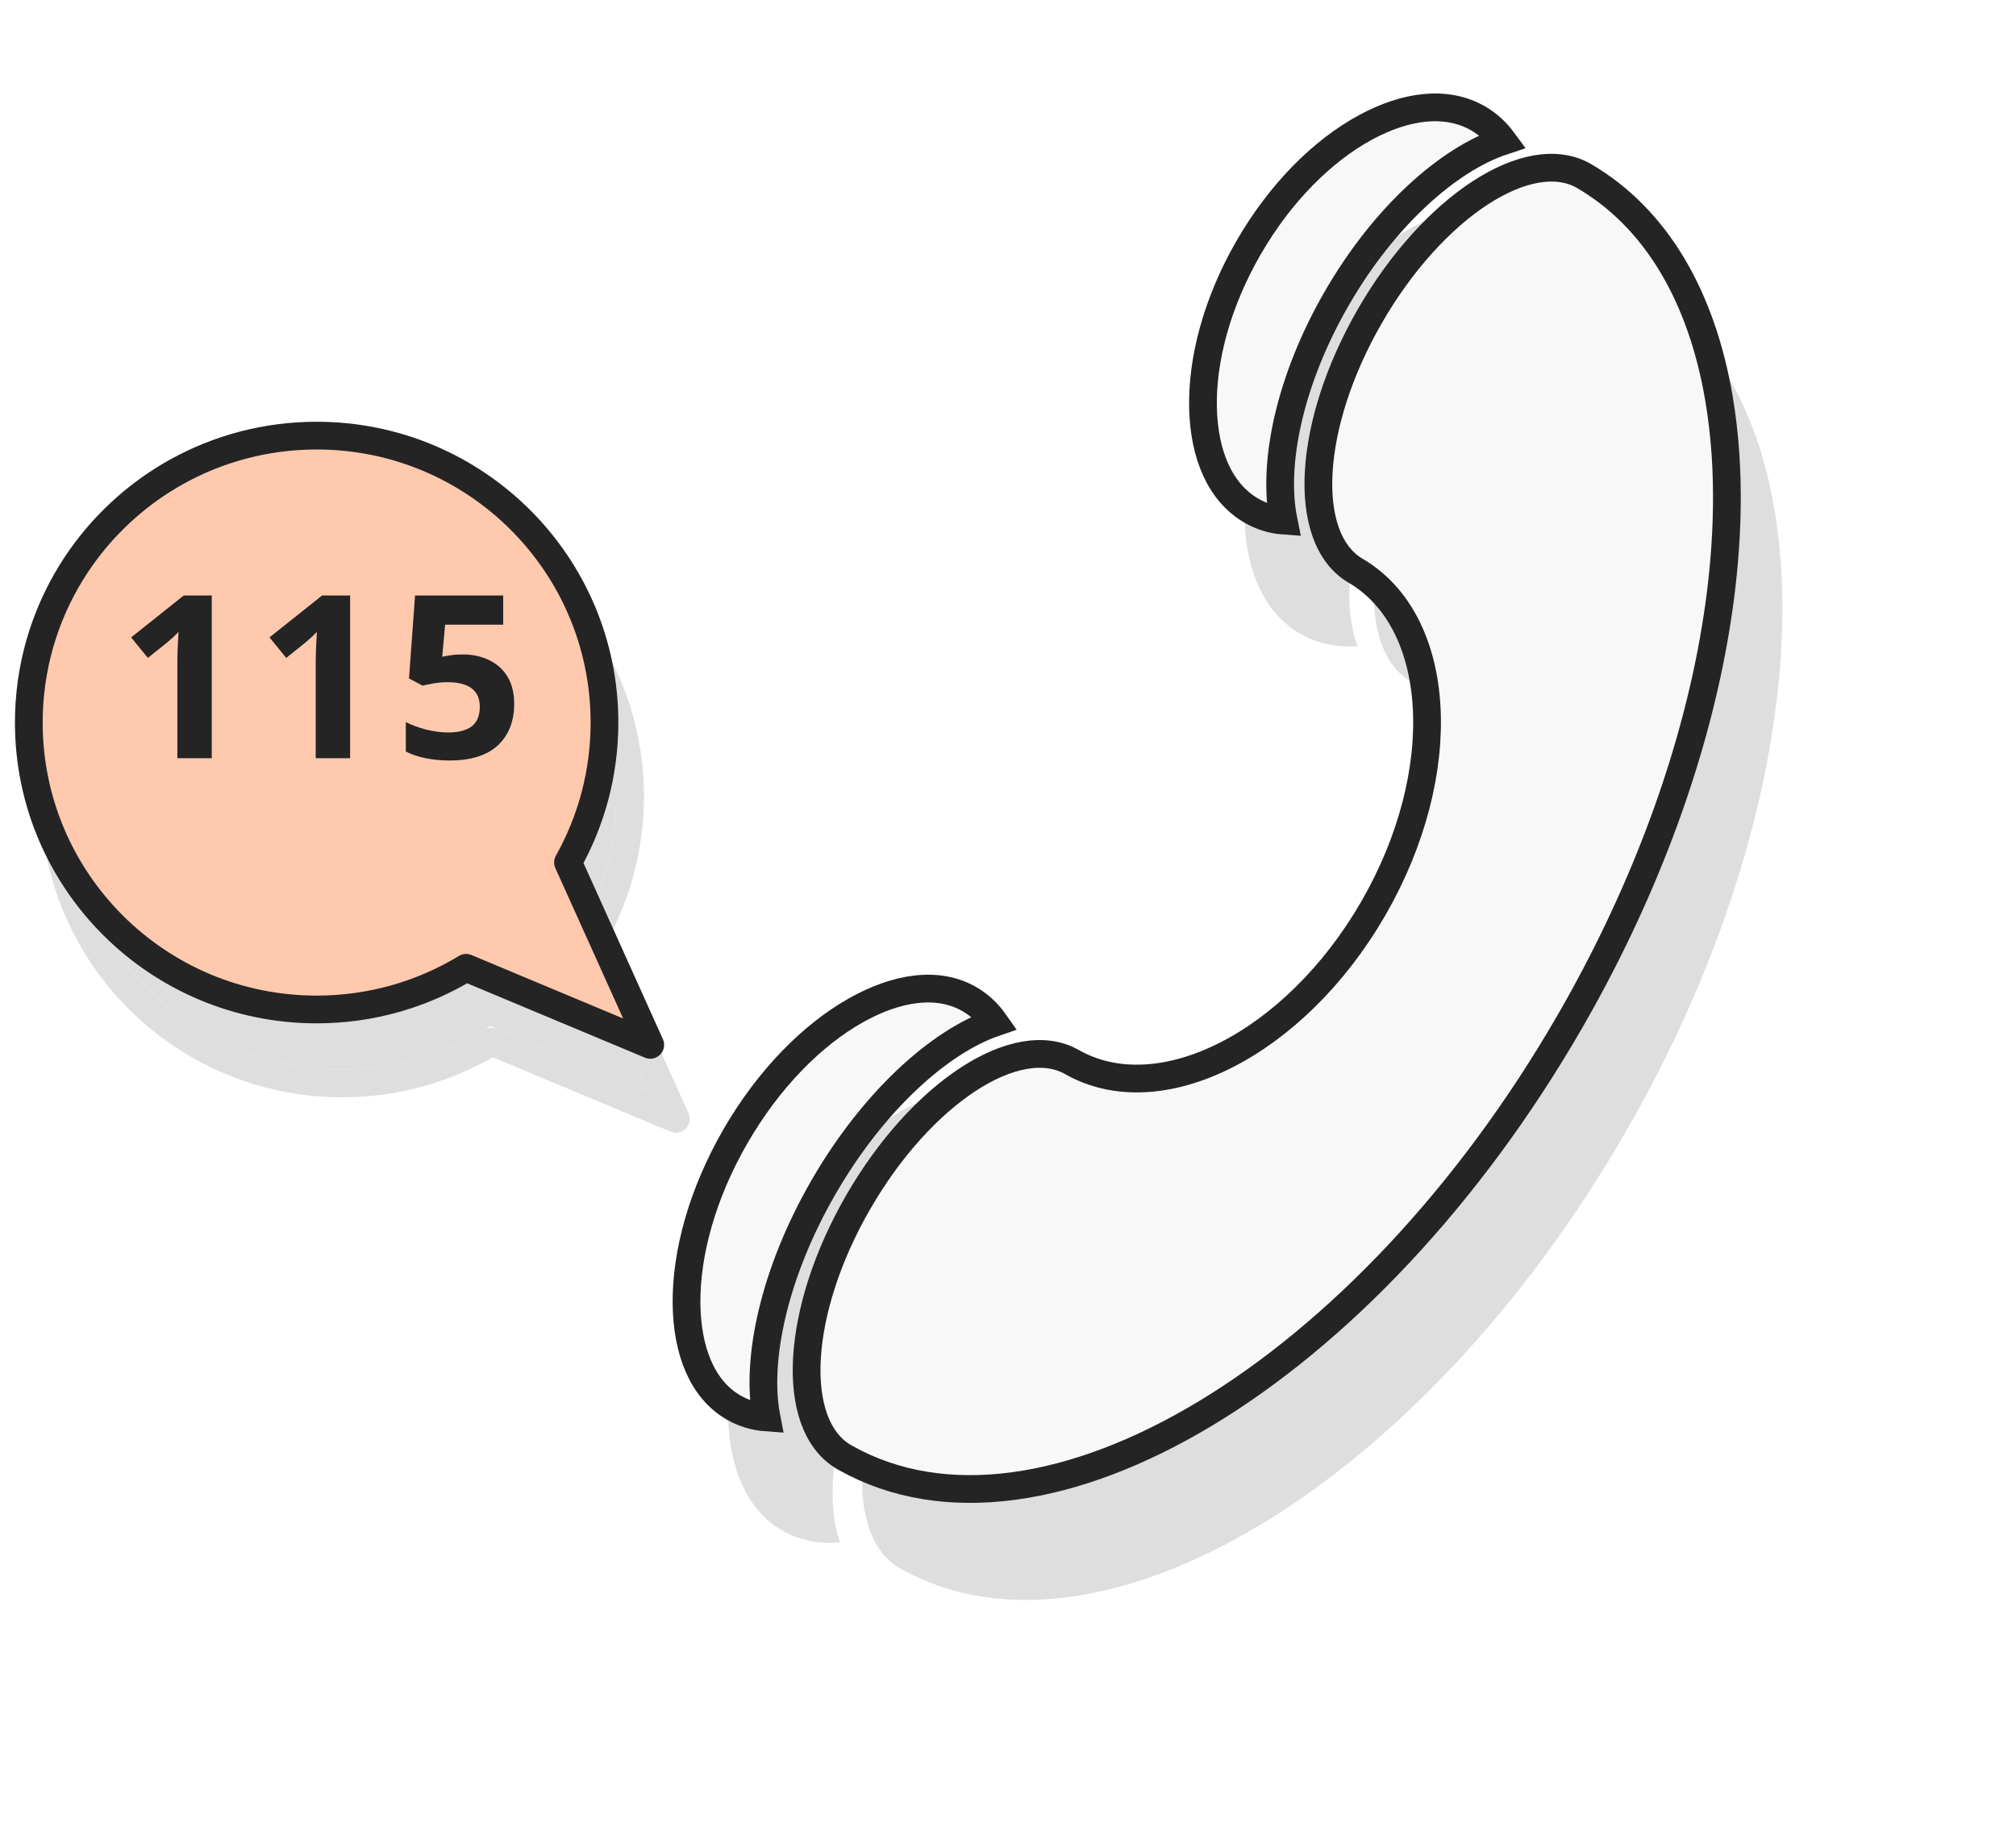
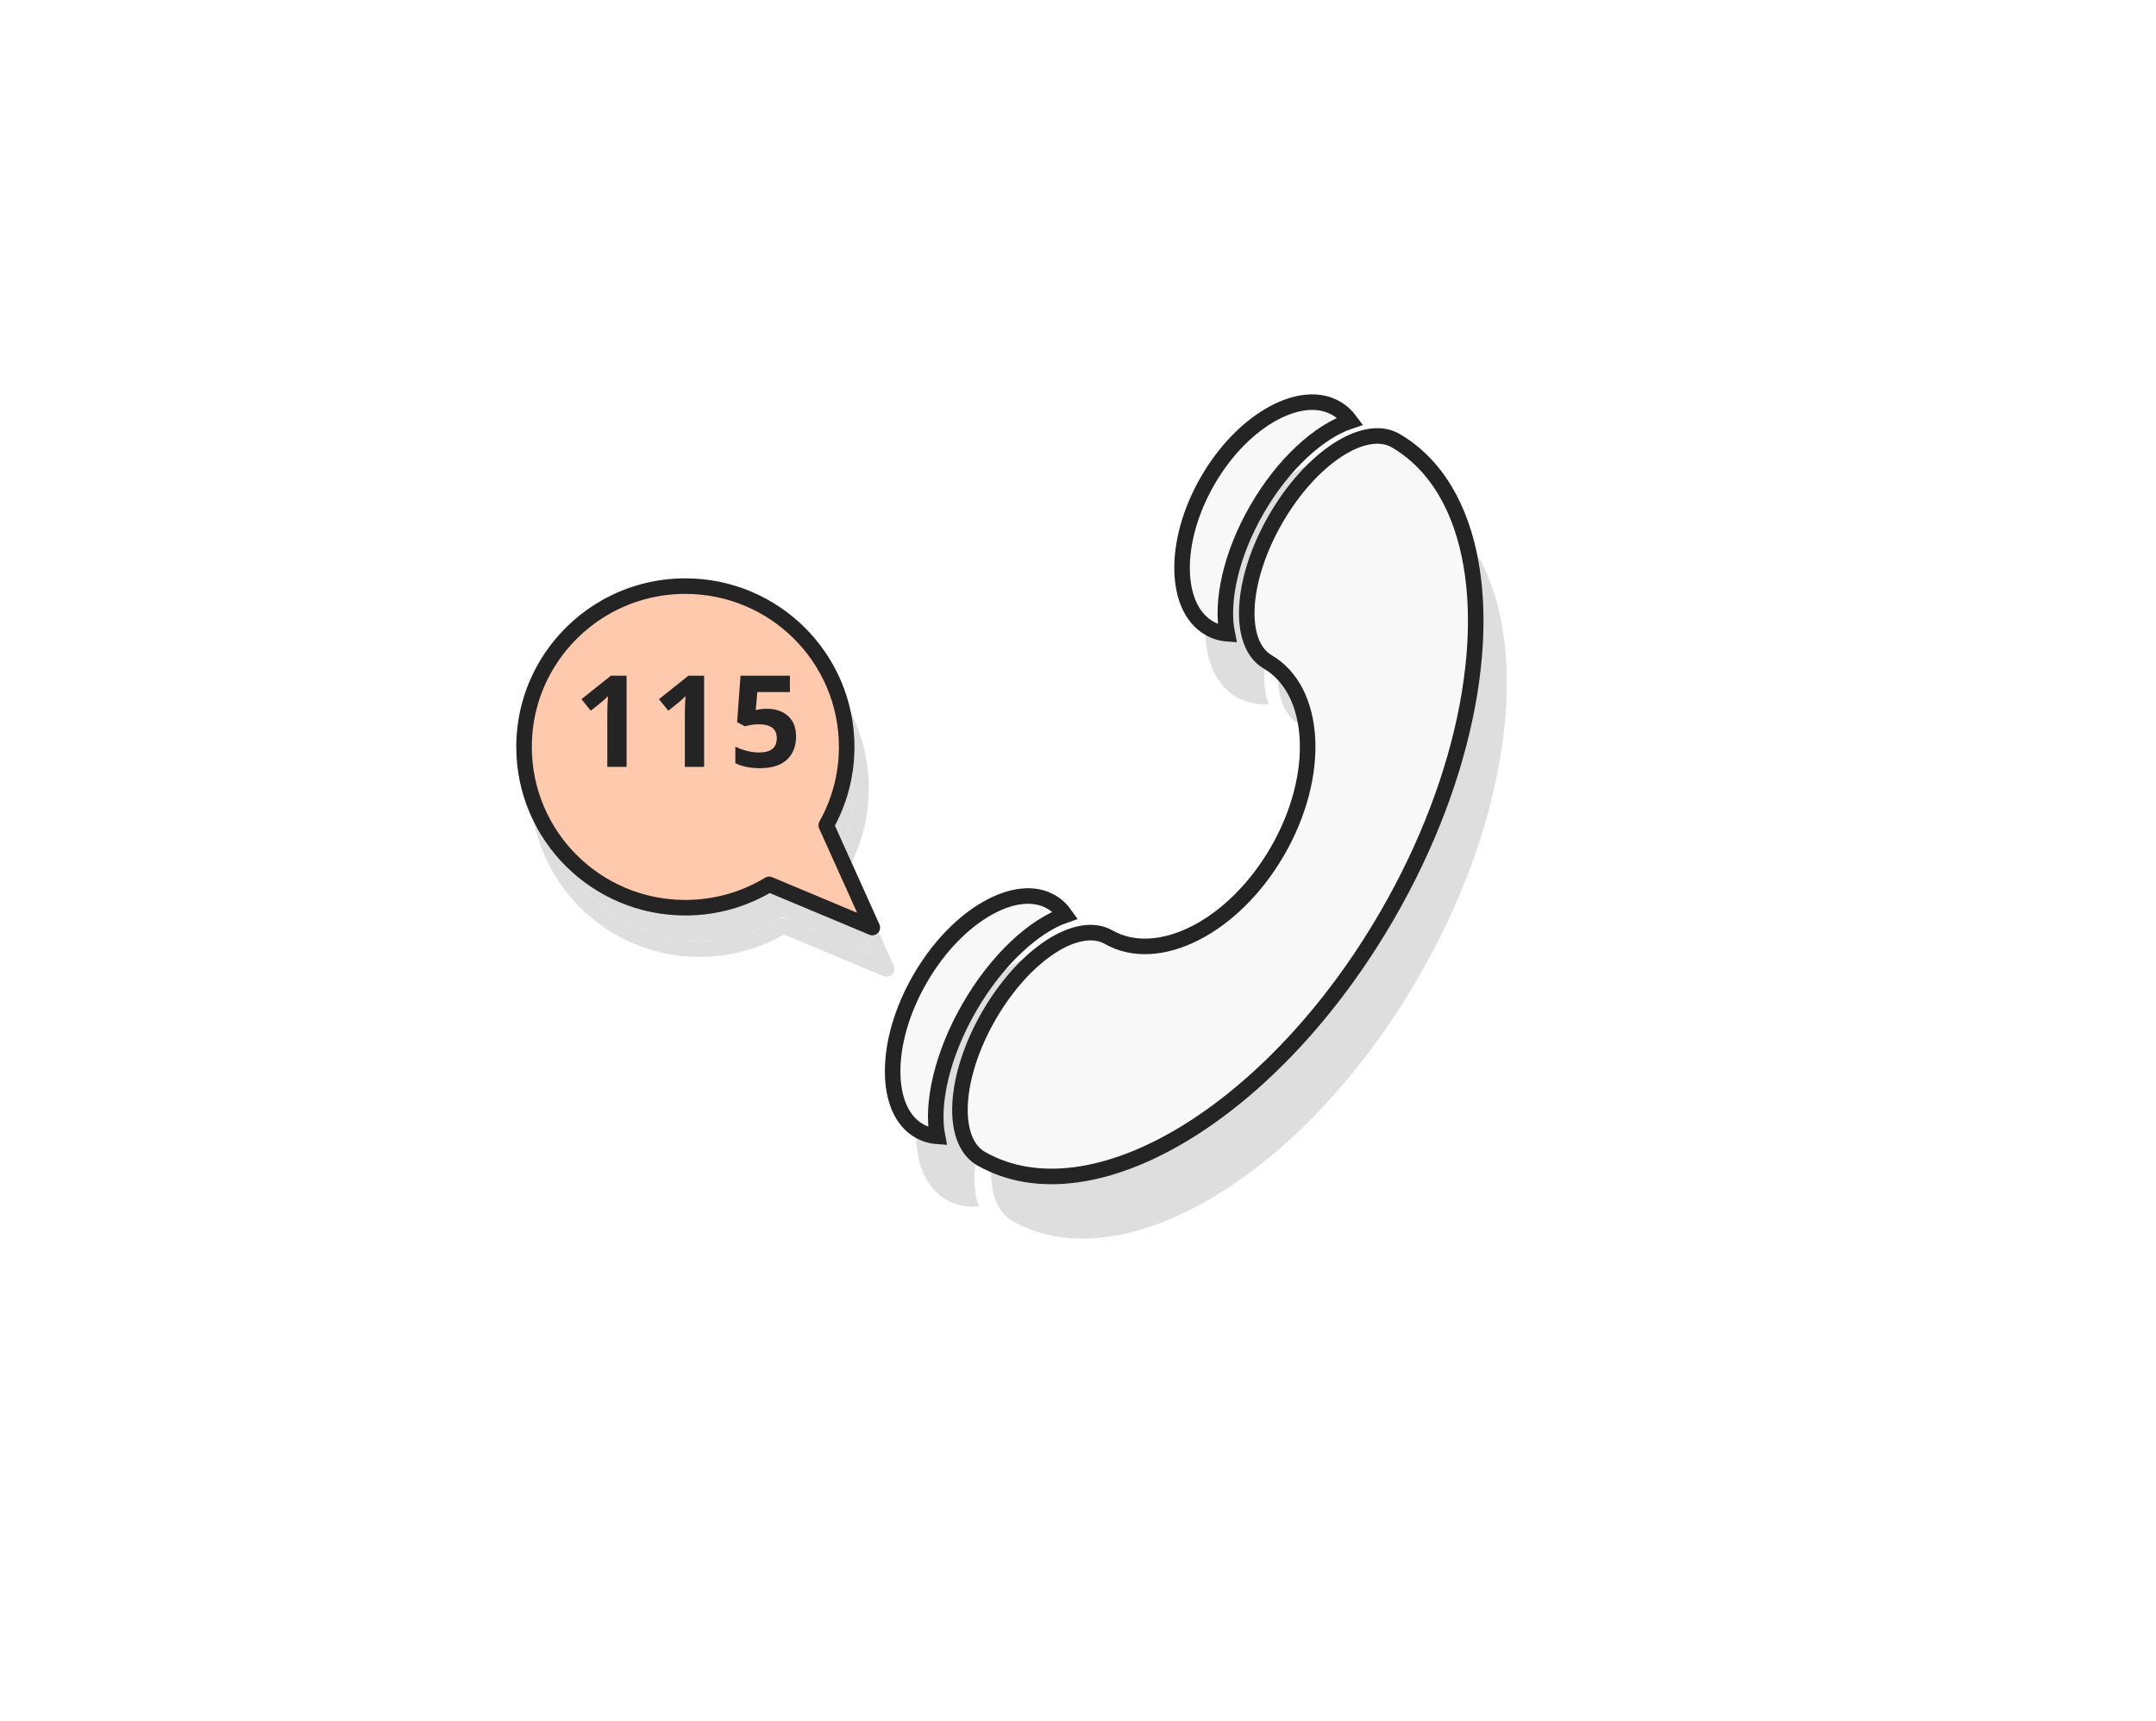
- <svg xmlns="http://www.w3.org/2000/svg" xmlns:xlink="http://www.w3.org/1999/xlink" width="109px" height="99px" viewBox="0 0 109 99" version="1.1">
+ <svg xmlns="http://www.w3.org/2000/svg" xmlns:xlink="http://www.w3.org/1999/xlink" width="208" height="166" viewBox="0 0 208 166">
  <defs>
-     <path d="M18.004,27 C20.826,27 23.463,27.794 25.706,29.172 C26.493,29.656 27.231,30.212 27.912,30.83 C28.316,31.197 28.7,31.587 29.061,31.996 C29.76,32.788 30.376,33.655 30.895,34.584 C32.089,36.722 32.769,39.188 32.769,41.813 C32.769,49.993 26.158,56.625 18.004,56.625 C15.256,56.625 12.684,55.873 10.481,54.562 L2,58.385 L5.582,49.825 C4.099,47.515 3.238,44.765 3.238,41.813 C3.238,33.632 9.849,27 18.004,27 Z" id="path-1" />
+     <path id="icon_servicetel-a" d="M18.004,27 C20.826,27 23.463,27.794 25.706,29.172 C26.493,29.656 27.231,30.212 27.912,30.83 C28.316,31.197 28.7,31.587 29.061,31.996 C29.76,32.788 30.376,33.655 30.895,34.584 C32.089,36.722 32.769,39.188 32.769,41.813 C32.769,49.993 26.158,56.625 18.004,56.625 C15.256,56.625 12.684,55.873 10.481,54.562 L2,58.385 L5.582,49.825 C4.099,47.515 3.238,44.765 3.238,41.813 C3.238,33.632 9.849,27 18.004,27 Z" />
  </defs>
-   <g id="01_Design" stroke="none" stroke-width="1" fill="none" fill-rule="evenodd">
-     <g id="03_Andere_dienstleistungen-Copy" transform="translate(-1141, -683)">
-       <g id="servicetel_button_off" transform="translate(1092, 646)">
-         <g id="Group-15" transform="translate(51, 38)">
-           <g id="Group-14" transform="translate(69.84808, 51.47276) rotate(-240) translate(-69.84808, -51.47276) translate(27.84808, 32.97276)" fill="#DEDEDE">
-             <path d="M41.598,0.232 C63.591,0.232 81.438,10.111 81.597,22.331 L81.598,22.431 C81.598,22.439 81.598,22.447 81.598,22.455 C81.598,22.468 81.598,22.482 81.598,22.495 C81.529,25.913 76.035,28.672 69.268,28.672 C62.458,28.672 56.938,25.878 56.938,22.431 L56.939,22.495 L56.938,22.495 C56.938,16.972 50.07,12.495 41.598,12.495 C33.126,12.495 26.259,16.972 26.259,22.495 C26.189,25.913 20.695,28.672 13.928,28.672 C7.119,28.672 1.598,25.878 1.598,22.431 L1.599,22.495 L1.598,22.495 L1.599,22.455 L1.598,22.431 C1.598,22.398 1.599,22.365 1.6,22.331 L1.598,22.495 C1.598,17.915 4.083,13.658 8.344,10.119 C9.11,9.482 9.933,8.869 10.81,8.281 C12.347,7.252 14.046,6.3 15.887,5.44 C17.325,4.768 18.849,4.151 20.448,3.595 C26.584,1.464 33.832,0.232 41.598,0.232 Z" id="Combined-Shape" style="mix-blend-mode: darken;" />
-             <path d="M26.045,25.916 C26.669,26.852 27.013,27.877 27.013,28.951 C27.013,33.369 21.193,36.951 14.013,36.951 C6.833,36.951 1.013,33.369 1.013,28.951 C1.013,27.877 1.357,26.852 1.981,25.916 C3.922,28.283 8.578,29.951 14.013,29.951 C19.398,29.951 24.018,28.314 25.992,25.981 Z" id="Combined-Shape" style="mix-blend-mode: darken;" />
-             <path d="M82.008,25.916 C82.656,26.852 83.013,27.877 83.013,28.951 C83.013,33.369 76.969,36.951 69.513,36.951 C62.057,36.951 56.013,33.369 56.013,28.951 C56.013,27.877 56.37,26.852 57.019,25.916 C59.035,28.284 63.87,29.951 69.513,29.951 C75.136,29.951 79.955,28.296 81.986,25.943 Z" id="Combined-Shape-Copy-3" style="mix-blend-mode: darken;" />
-           </g>
-           <g id="Group-14" transform="translate(66.5, 45.80769) rotate(-240) translate(-66.5, -45.80769) translate(25, 27.30769)" fill="#F8F8F8" stroke="#242424" stroke-width="1.5">
-             <path d="M40.634,0.098 C62.627,0.098 80.474,9.977 80.633,22.197 L80.634,22.297 C80.634,22.305 80.634,22.313 80.634,22.321 C80.634,22.334 80.634,22.348 80.634,22.361 C80.564,25.779 75.071,28.538 68.304,28.538 C61.494,28.538 55.973,25.744 55.973,22.297 L55.975,22.361 L55.973,22.361 C55.973,16.839 49.106,12.361 40.634,12.361 C32.162,12.361 25.295,16.839 25.295,22.361 C25.225,25.779 19.731,28.538 12.964,28.538 C6.154,28.538 0.634,25.744 0.634,22.297 L0.635,22.361 L0.634,22.361 L0.635,22.321 L0.634,22.297 C0.634,22.264 0.634,22.231 0.636,22.197 L0.634,22.361 C0.634,17.781 3.119,13.524 7.379,9.985 C8.146,9.348 8.969,8.735 9.846,8.147 C11.382,7.118 13.082,6.166 14.923,5.306 C16.361,4.634 17.885,4.017 19.484,3.461 C25.62,1.33 32.868,0.098 40.634,0.098 Z" id="Combined-Shape" stroke-linejoin="round" />
-             <path d="M1.184,27.03 C3.519,29.109 7.933,30.567 13.049,30.567 C18.151,30.567 22.558,29.117 24.896,27.047 C25.164,27.599 25.299,28.198 25.299,28.817 C25.299,30.799 23.935,32.551 21.848,33.835 C19.596,35.221 16.483,36.067 13.049,36.067 C9.615,36.067 6.502,35.221 4.25,33.835 C2.163,32.551 0.799,30.799 0.799,28.817 C0.799,28.198 0.934,27.599 1.184,27.03 Z" id="Combined-Shape" />
-             <path d="M56.214,27.001 C58.623,29.096 63.22,30.567 68.549,30.567 C73.872,30.567 78.466,29.099 80.876,27.009 C81.153,27.579 81.299,28.188 81.299,28.817 C81.299,30.799 79.877,32.546 77.713,33.829 C75.367,35.218 72.125,36.067 68.549,36.067 C64.973,36.067 61.731,35.218 59.385,33.829 C57.221,32.546 55.799,30.799 55.799,28.817 C55.799,28.187 55.945,27.579 56.214,27.001 Z" id="Combined-Shape-Copy-3" />
-           </g>
-           <g id="Combined-Shape" stroke-linejoin="round" transform="translate(17.38462, 42.69231) rotate(-90) translate(-17.38462, -42.69231) ">
-             <use fill="#DEDEDE" fill-rule="evenodd" style="mix-blend-mode: darken;" xlink:href="#path-1" />
-             <path stroke="#DEDEDE" stroke-width="1.5" d="M18.004,26.25 C20.97,26.25 23.742,27.085 26.098,28.533 C26.925,29.042 27.701,29.625 28.417,30.275 C28.841,30.661 29.244,31.07 29.624,31.5 C30.358,32.331 31.005,33.242 31.55,34.218 C32.804,36.465 33.519,39.055 33.519,41.813 C33.519,46.11 31.783,50 28.976,52.816 C26.168,55.633 22.288,57.375 18.004,57.375 C15.257,57.375 12.677,56.659 10.439,55.403 L10.439,55.403 L0.574,59.85 L4.741,49.893 C3.311,47.538 2.488,44.772 2.488,41.813 C2.488,37.515 4.224,33.625 7.031,30.809 C9.839,27.992 13.719,26.25 18.004,26.25 Z" />
-           </g>
-           <path d="M16.619,22.25 C19.585,22.25 22.357,23.085 24.714,24.533 C25.541,25.042 26.317,25.625 27.032,26.275 C27.456,26.661 27.859,27.07 28.239,27.5 C28.973,28.331 29.62,29.242 30.165,30.218 C31.419,32.465 32.135,35.055 32.135,37.813 C32.135,42.11 30.398,46 27.591,48.816 C24.783,51.633 20.904,53.375 16.619,53.375 C13.872,53.375 11.293,52.659 9.055,51.403 L9.055,51.403 L-0.811,55.85 L3.356,45.893 C1.927,43.538 1.103,40.772 1.103,37.813 C1.103,33.515 2.84,29.625 5.647,26.809 C8.455,23.992 12.334,22.25 16.619,22.25 Z" id="Combined-Shape" stroke="#242424" stroke-width="1.5" fill="#FFC9AE" stroke-linejoin="round" transform="translate(16, 38.69231) rotate(-90) translate(-16, -38.69231) " />
-           <text id="115" font-family="PTSans-Bold, PT Sans" font-size="12.308" font-weight="bold" line-spacing="17.231" letter-spacing="0.44" fill="#242424">
-             <tspan x="4.373" y="40">115</tspan>
-           </text>
-         </g>
-       </g>
+   <g fill="none" fill-rule="evenodd" transform="translate(51 34)">
+     <g fill="#DEDEDE" transform="rotate(120 46.406 43.025)">
+       <path d="M41.598,0.232 C63.591,0.232 81.438,10.111 81.597,22.331 L81.598,22.431 C81.598,22.439 81.598,22.447 81.598,22.455 C81.598,22.468 81.598,22.482 81.598,22.495 C81.529,25.913 76.035,28.672 69.268,28.672 C62.458,28.672 56.938,25.878 56.938,22.431 L56.939,22.495 L56.938,22.495 C56.938,16.972 50.07,12.495 41.598,12.495 C33.126,12.495 26.259,16.972 26.259,22.495 C26.189,25.913 20.695,28.672 13.928,28.672 C7.119,28.672 1.598,25.878 1.598,22.431 L1.599,22.495 L1.598,22.495 L1.599,22.455 L1.598,22.431 C1.598,22.398 1.599,22.365 1.6,22.331 L1.598,22.495 C1.598,17.915 4.083,13.658 8.344,10.119 C9.11,9.482 9.933,8.869 10.81,8.281 C12.347,7.252 14.046,6.3 15.887,5.44 C17.325,4.768 18.849,4.151 20.448,3.595 C26.584,1.464 33.832,0.232 41.598,0.232 Z" style="mix-blend-mode:darken" />
+       <path d="M26.045 25.916C26.669 26.852 27.013 27.877 27.013 28.951 27.013 33.369 21.193 36.951 14.013 36.951 6.833 36.951 1.013 33.369 1.013 28.951 1.013 27.877 1.357 26.852 1.981 25.916 3.922 28.283 8.578 29.951 14.013 29.951 19.398 29.951 24.018 28.314 25.992 25.981zM82.008 25.916C82.656 26.852 83.013 27.877 83.013 28.951 83.013 33.369 76.969 36.951 69.513 36.951 62.057 36.951 56.013 33.369 56.013 28.951 56.013 27.877 56.37 26.852 57.019 25.916 59.035 28.284 63.87 29.951 69.513 29.951 75.136 29.951 79.955 28.296 81.986 25.943z" style="mix-blend-mode:darken" />
    </g>
+     <g fill="#F8F8F8" stroke="#242424" stroke-width="1.5" transform="rotate(120 46.117 39.37)">
+       <path stroke-linejoin="round" d="M40.634,0.098 C62.627,0.098 80.474,9.977 80.633,22.197 L80.634,22.297 C80.634,22.305 80.634,22.313 80.634,22.321 C80.634,22.334 80.634,22.348 80.634,22.361 C80.564,25.779 75.071,28.538 68.304,28.538 C61.494,28.538 55.973,25.744 55.973,22.297 L55.975,22.361 L55.973,22.361 C55.973,16.839 49.106,12.361 40.634,12.361 C32.162,12.361 25.295,16.839 25.295,22.361 C25.225,25.779 19.731,28.538 12.964,28.538 C6.154,28.538 0.634,25.744 0.634,22.297 L0.635,22.361 L0.634,22.361 L0.635,22.321 L0.634,22.297 C0.634,22.264 0.634,22.231 0.636,22.197 L0.634,22.361 C0.634,17.781 3.119,13.524 7.379,9.985 C8.146,9.348 8.969,8.735 9.846,8.147 C11.382,7.118 13.082,6.166 14.923,5.306 C16.361,4.634 17.885,4.017 19.484,3.461 C25.62,1.33 32.868,0.098 40.634,0.098 Z" />
+       <path d="M24.896 27.047C22.558 29.117 18.151 30.567 13.049 30.567 7.933 30.567 3.519 29.109 1.184 27.03.934 27.599.799 28.198.799 28.817.799 30.799 2.163 32.551 4.25 33.835 6.502 35.221 9.615 36.067 13.049 36.067 16.483 36.067 19.596 35.221 21.848 33.835 23.935 32.551 25.299 30.799 25.299 28.817 25.299 28.198 25.164 27.599 24.896 27.047zM80.876 27.009C78.466 29.099 73.872 30.567 68.549 30.567 63.22 30.567 58.623 29.096 56.214 27.001 55.945 27.579 55.799 28.187 55.799 28.817 55.799 30.799 57.221 32.546 59.385 33.829 61.731 35.218 64.973 36.067 68.549 36.067 72.125 36.067 75.367 35.218 77.713 33.829 79.877 32.546 81.299 30.799 81.299 28.817 81.299 28.188 81.153 27.579 80.876 27.009z" />
+     </g>
+     <g stroke-linejoin="round" transform="rotate(-90 17.385 42.692)">
+       <use fill="#DEDEDE" xlink:href="#icon_servicetel-a" style="mix-blend-mode:darken" />
+       <path stroke="#DEDEDE" stroke-width="1.5" d="M18.004,26.25 C13.719,26.25 9.839,27.992 7.031,30.809 C4.224,33.625 2.488,37.515 2.488,41.813 C2.488,44.772 3.311,47.538 4.741,49.893 L0.574,59.85 L10.439,55.403 C12.677,56.659 15.257,57.375 18.004,57.375 C22.288,57.375 26.168,55.633 28.976,52.816 C31.783,50 33.519,46.11 33.519,41.813 C33.519,39.055 32.804,36.465 31.55,34.218 C31.005,33.242 30.358,32.331 29.624,31.5 C29.244,31.07 28.841,30.661 28.417,30.275 C27.701,29.625 26.925,29.042 26.098,28.533 C23.742,27.085 20.97,26.25 18.004,26.25 Z" />
+     </g>
+     <path fill="#FFC9AE" stroke="#242424" stroke-linejoin="round" stroke-width="1.5" d="M16.619,22.25 C12.334,22.25 8.455,23.992 5.647,26.809 C2.84,29.625 1.103,33.515 1.103,37.813 C1.103,40.772 1.927,43.538 3.356,45.893 L-0.811,55.85 L9.055,51.403 C11.293,52.659 13.872,53.375 16.619,53.375 C20.904,53.375 24.783,51.633 27.591,48.816 C30.398,46 32.135,42.11 32.135,37.813 C32.135,35.055 31.419,32.465 30.165,30.218 C29.62,29.242 28.973,28.331 28.239,27.5 C27.859,27.07 27.456,26.661 27.032,26.275 C26.317,25.625 25.541,25.042 24.714,24.533 C22.357,23.085 19.585,22.25 16.619,22.25 Z" transform="rotate(-90 16 38.692)" />
+     <text fill="#242424" font-family="PTSans-Bold, PT Sans" font-size="12.308" font-weight="bold" letter-spacing=".44">
+       <tspan x="4.373" y="40">115</tspan>
+     </text>
  </g>
</svg>
